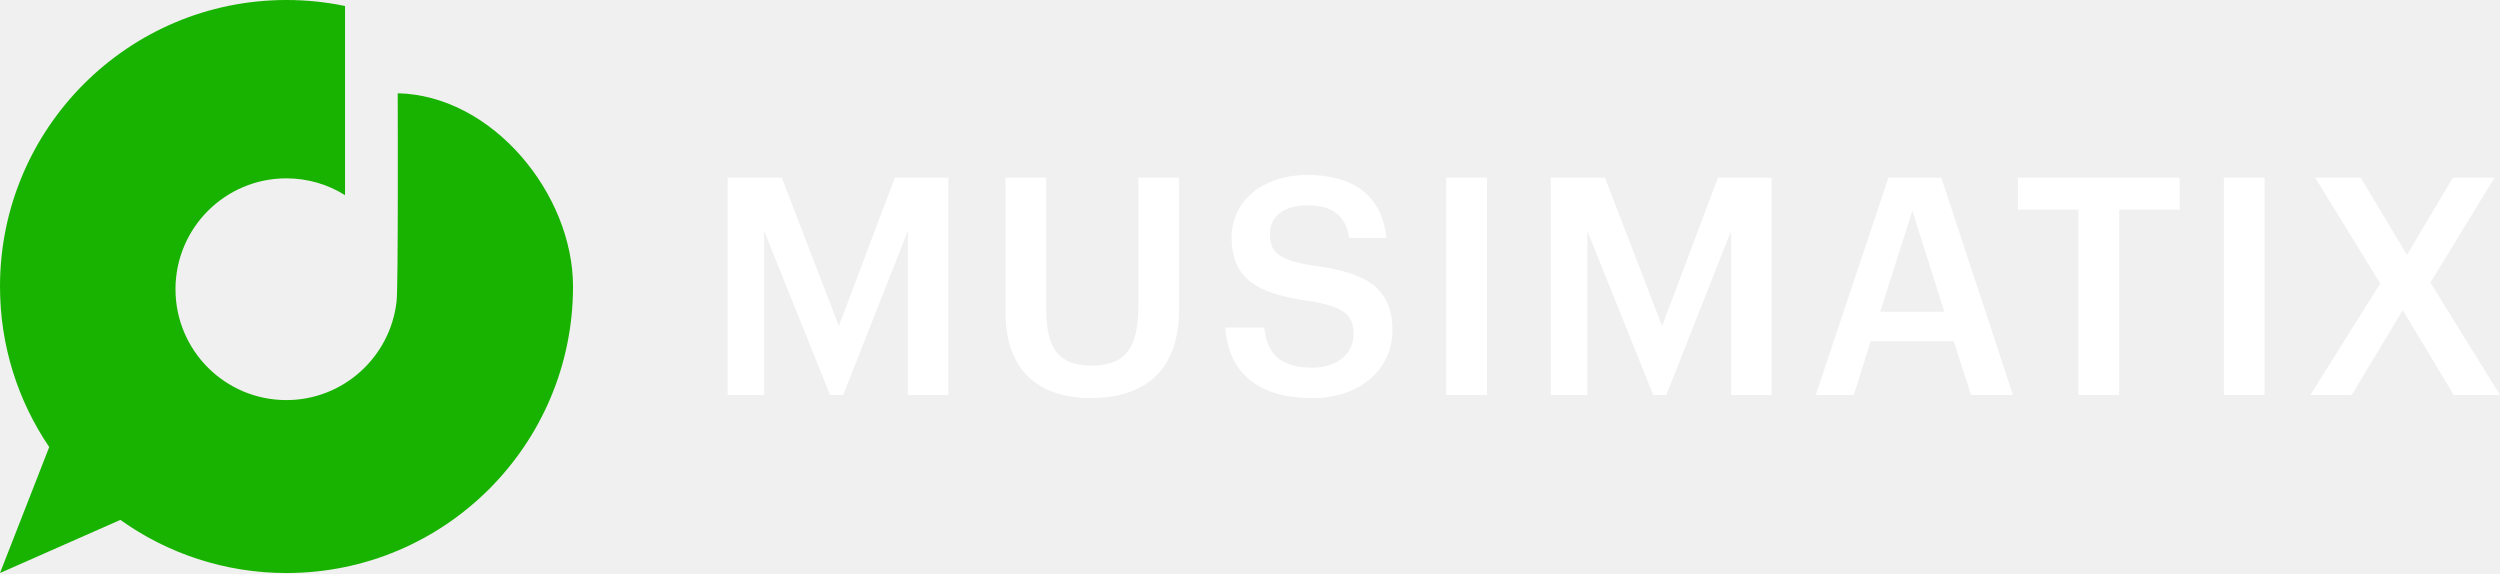
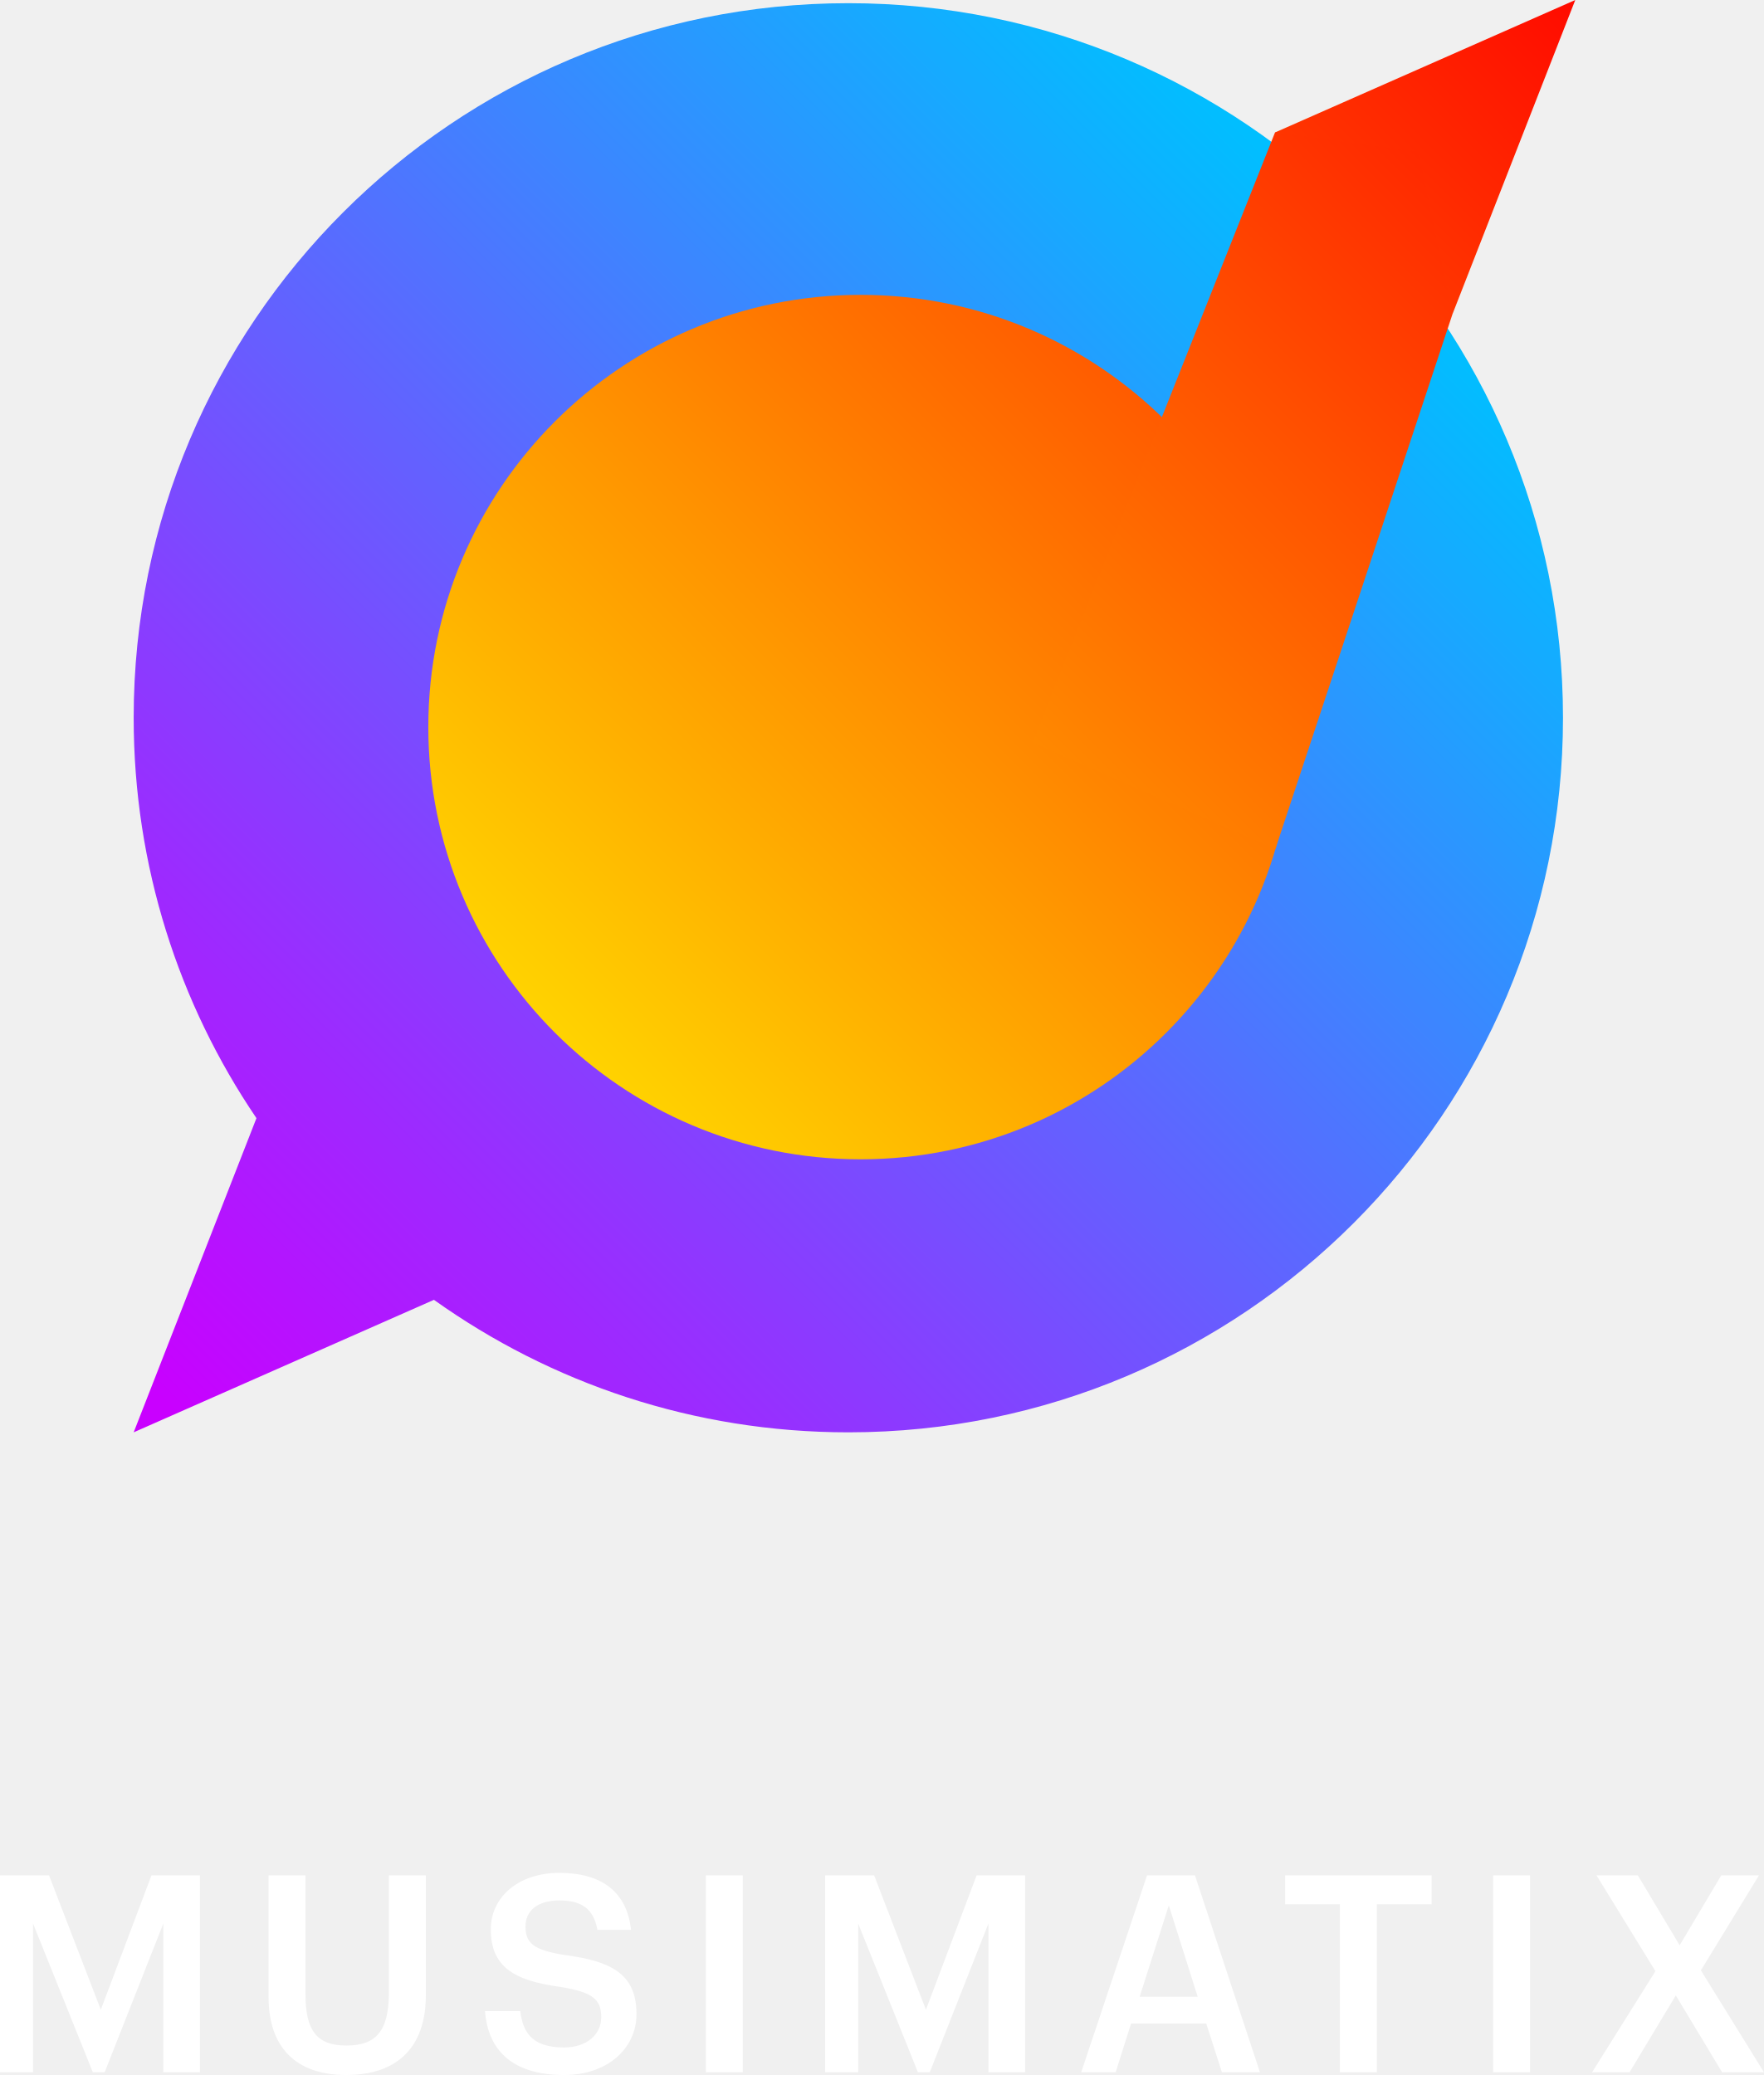
- <svg xmlns="http://www.w3.org/2000/svg" xmlns:xlink="http://www.w3.org/1999/xlink" version="1.1" id="Layer_1" x="0px" y="0px" width="251.667px" height="57.684px" viewBox="0 0 251.667 57.684" enable-background="new 0 0 251.667 57.684" xml:space="preserve">
+ <svg xmlns="http://www.w3.org/2000/svg" xmlns:xlink="http://www.w3.org/1999/xlink" version="1.1" id="Layer_1" x="0px" y="0px" width="94.551px" height="111.239px" viewBox="0 0 94.551 111.239" enable-background="new 0 0 94.551 111.239" xml:space="preserve">
  <g>
    <defs>
-       <rect id="SVGID_1_" width="251.667" height="57.684" />
+       <rect id="SVGID_1_" width="94.55" height="111.239" />
    </defs>
    <clipPath id="SVGID_2_">
      <use xlink:href="#SVGID_1_" overflow="visible" />
    </clipPath>
-     <path clip-path="url(#SVGID_2_)" fill="#18B300" d="M40.037,9.388c0,0,0.064,19.805-0.116,20.96    c-0.624,5.573-5.355,9.927-11.094,9.927c-6.164,0-11.161-4.996-11.161-11.161c0-6.164,4.997-11.161,11.161-11.161    c2.169,0,4.193,0.621,5.906,1.691V0.604C32.831,0.209,30.861,0,28.842,0C12.913,0,0,12.913,0,28.842    c0,5.99,1.829,11.551,4.955,16.162L0,57.684l12.118-5.348c4.717,3.365,10.488,5.348,16.724,5.348    c15.929,0,28.842-12.913,28.842-28.842C57.684,19.551,49.608,9.606,40.037,9.388" />
-     <polygon clip-path="url(#SVGID_2_)" fill="#FFFFFF" points="73.249,17.887 78.696,17.887 84.449,32.819 90.079,17.887     95.465,17.887 95.465,39.766 91.395,39.766 91.395,23.241 84.877,39.766 83.562,39.766 76.921,23.241 76.921,39.766 73.249,39.766      " />
-     <path clip-path="url(#SVGID_2_)" fill="#FFFFFF" d="M101.219,31.442V17.887h4.1v13.25c0,4.008,1.286,5.661,4.529,5.661    c3.152,0,4.743-1.408,4.743-5.938V17.887h4.101v13.312c0,5.722-3.091,8.874-8.874,8.874    C104.34,40.073,101.219,37.074,101.219,31.442" />
-     <path clip-path="url(#SVGID_2_)" fill="#FFFFFF" d="M123.343,32.973h3.917c0.274,2.203,1.162,4.04,4.863,4.04    c2.418,0,4.133-1.348,4.133-3.367c0-2.021-1.011-2.785-4.561-3.366c-5.231-0.704-7.711-2.295-7.711-6.396    c0-3.579,3.06-6.272,7.62-6.272c4.712,0,7.527,2.142,7.956,6.334h-3.733c-0.397-2.296-1.714-3.274-4.223-3.274    c-2.479,0-3.765,1.193-3.765,2.876c0,1.775,0.734,2.662,4.529,3.212c5.142,0.705,7.804,2.173,7.804,6.549    c0,3.795-3.214,6.764-8.05,6.764C126.157,40.073,123.648,37.104,123.343,32.973" />
-     <rect x="145.587" y="17.887" clip-path="url(#SVGID_2_)" fill="#FFFFFF" width="4.101" height="21.879" />
-     <polygon clip-path="url(#SVGID_2_)" fill="#FFFFFF" points="156.116,17.887 161.563,17.887 167.316,32.819 172.947,17.887     178.332,17.887 178.332,39.766 174.263,39.766 174.263,23.241 167.744,39.766 166.429,39.766 159.789,23.241 159.789,39.766     156.116,39.766  " />
-     <path clip-path="url(#SVGID_2_)" fill="#FFFFFF" d="M190.098,17.887h5.325l7.221,21.878h-4.223l-1.744-5.416h-8.354l-1.714,5.416    h-3.825L190.098,17.887z M189.271,31.381h6.456l-3.213-10.159L189.271,31.381z" />
-     <polygon clip-path="url(#SVGID_2_)" fill="#FFFFFF" points="209.231,21.1 203.142,21.1 203.142,17.888 219.422,17.888     219.422,21.1 213.331,21.1 213.331,39.766 209.231,39.766  " />
-     <rect x="223.872" y="17.887" clip-path="url(#SVGID_2_)" fill="#FFFFFF" width="4.1" height="21.879" />
-     <polygon clip-path="url(#SVGID_2_)" fill="#FFFFFF" points="239.61,28.535 233.062,17.887 237.652,17.887 242.304,25.659     246.924,17.887 251.116,17.887 244.66,28.443 251.667,39.766 247.016,39.766 241.875,31.229 236.734,39.766 232.572,39.766  " />
+   </g>
+   <rect x="37.836" y="100.536" fill="#FFFFFF" width="1.978" height="10.555" />
+   <polygon fill="#FFFFFF" points="8.119,100.536 5.403,107.74 2.628,100.536 0,100.536 0,111.091 1.771,111.091 1.771,103.119   4.975,111.091 5.61,111.091 8.754,103.119 8.754,111.091 10.717,111.091 10.717,100.536 " />
+   <path fill="#FFFFFF" d="M14.397,107.076v-6.539h1.978v6.392c0,1.935,0.62,2.731,2.185,2.731c1.52,0,2.288-0.679,2.288-2.865v-6.258  h1.978v6.421c0,2.761-1.491,4.281-4.281,4.281C15.903,111.239,14.397,109.792,14.397,107.076" />
+   <polygon fill="#FFFFFF" points="71.822,102.085 68.885,102.085 68.885,100.536 76.738,100.536 76.738,102.085 73.801,102.085   73.801,111.091 71.822,111.091 " />
+   <polygon fill="#FFFFFF" points="44.228,100.537 46.855,100.537 49.631,107.74 52.348,100.537 54.945,100.537 54.945,111.091   52.981,111.091 52.981,103.12 49.837,111.091 49.202,111.091 46,103.12 46,111.091 44.228,111.091 " />
+   <path fill="#FFFFFF" d="M25.998,107.814h1.89c0.132,1.063,0.56,1.949,2.346,1.949c1.167,0,1.993-0.65,1.993-1.624  c0-0.976-0.487-1.345-2.199-1.624c-2.525-0.34-3.72-1.108-3.72-3.086c0-1.728,1.476-3.026,3.676-3.026  c2.273,0,3.631,1.034,3.838,3.056h-1.801c-0.192-1.106-0.827-1.579-2.037-1.579c-1.196,0-1.816,0.575-1.816,1.388  c0,0.855,0.354,1.284,2.185,1.55c2.48,0.34,3.764,1.048,3.764,3.159c0,1.831-1.55,3.263-3.883,3.263  C27.355,111.239,26.145,109.807,25.998,107.814" />
+   <path fill="#FFFFFF" d="M61.483,100.537h2.569l3.483,10.555h-2.038l-0.841-2.613h-4.029l-0.827,2.613h-1.846L61.483,100.537z   M61.086,107.046h3.113l-1.549-4.901L61.086,107.046z" />
+   <rect x="80.034" y="100.536" fill="#FFFFFF" width="1.978" height="10.555" />
+   <polygon fill="#FFFFFF" points="88.734,105.673 85.575,100.536 87.789,100.536 90.033,104.285 92.263,100.536 94.284,100.536   91.17,105.629 94.551,111.091 92.307,111.091 89.826,106.973 87.347,111.091 85.339,111.091 " />
+   <g>
+     <defs>
+       <path id="SVGID_3_" d="M7.165,38.479c0,7.955,2.429,15.342,6.581,21.465L7.165,76.786l16.095-7.103    c6.265,4.469,13.93,7.103,22.213,7.103c21.156,0,38.306-17.15,38.306-38.307c0-21.157-17.15-38.308-38.306-38.308    C24.315,0.171,7.165,17.322,7.165,38.479" />
+     </defs>
+     <clipPath id="SVGID_4_">
+       <use xlink:href="#SVGID_3_" overflow="visible" />
+     </clipPath>
+     <linearGradient id="SVGID_5_" gradientUnits="userSpaceOnUse" x1="0" y1="111.239" x2="1" y2="111.239" gradientTransform="matrix(63.3474 -63.3474 -63.3474 -63.3474 7055.441 7121.859)">
+       <stop offset="0" style="stop-color:#C900FF" />
+       <stop offset="1" style="stop-color:#00BFFF" />
+     </linearGradient>
+     <polygon clip-path="url(#SVGID_4_)" fill="url(#SVGID_5_)" points="-31.143,38.479 45.472,-38.136 122.087,38.478 45.472,115.092     " />
+   </g>
+   <g>
+     <defs>
+       <polygon id="SVGID_6_" points="68.342,7.102 77.855,16.841 84.437,0   " />
+     </defs>
+     <clipPath id="SVGID_7_">
+       <use xlink:href="#SVGID_6_" overflow="visible" />
+     </clipPath>
+     <linearGradient id="SVGID_8_" gradientUnits="userSpaceOnUse" x1="0" y1="111.241" x2="1" y2="111.241" gradientTransform="matrix(56.7294 -56.7294 -56.7294 -56.7294 6339.491 6366.62)">
+       <stop offset="0" style="stop-color:#FFD500" />
+       <stop offset="1" style="stop-color:#FF0800" />
+     </linearGradient>
+     <polygon clip-path="url(#SVGID_7_)" fill="url(#SVGID_8_)" points="59.922,8.42 76.39,-8.048 92.857,8.42 76.39,24.888  " />
+   </g>
+   <g>
+     <defs>
+       <path id="SVGID_9_" d="M22.958,38.978c0,12.797,10.374,23.171,23.172,23.171c12.797,0,23.171-10.374,23.171-23.171    c0-12.797-10.374-23.171-23.171-23.171C33.332,15.807,22.958,26.181,22.958,38.978" />
+     </defs>
+     <clipPath id="SVGID_10_">
+       <use xlink:href="#SVGID_9_" overflow="visible" />
+     </clipPath>
+     <linearGradient id="SVGID_11_" gradientUnits="userSpaceOnUse" x1="0" y1="111.239" x2="1" y2="111.239" gradientTransform="matrix(56.7294 -56.7294 -56.7294 -56.7294 6339.51 6366.62)">
+       <stop offset="0" style="stop-color:#FFD500" />
+       <stop offset="1" style="stop-color:#FF0800" />
+     </linearGradient>
+     <polygon clip-path="url(#SVGID_10_)" fill="url(#SVGID_11_)" points="-0.213,38.978 46.129,-7.365 92.472,38.978 46.129,85.32  " />
+   </g>
+   <g>
+     <defs>
+       <polygon id="SVGID_12_" points="55.346,39.807 68.362,45.516 77.855,16.841 76.013,8.14 68.342,7.102   " />
+     </defs>
+     <clipPath id="SVGID_13_">
+       <use xlink:href="#SVGID_12_" overflow="visible" />
+     </clipPath>
+     <linearGradient id="SVGID_14_" gradientUnits="userSpaceOnUse" x1="0" y1="111.254" x2="1" y2="111.254" gradientTransform="matrix(56.7294 -56.7294 -56.7294 -56.7294 6344.287 6371.37)">
+       <stop offset="0" style="stop-color:#FFD500" />
+       <stop offset="1" style="stop-color:#FF0800" />
+     </linearGradient>
+     <polygon clip-path="url(#SVGID_13_)" fill="url(#SVGID_14_)" points="36.139,26.309 66.601,-4.153 97.062,26.309 66.601,56.77  " />
  </g>
</svg>
